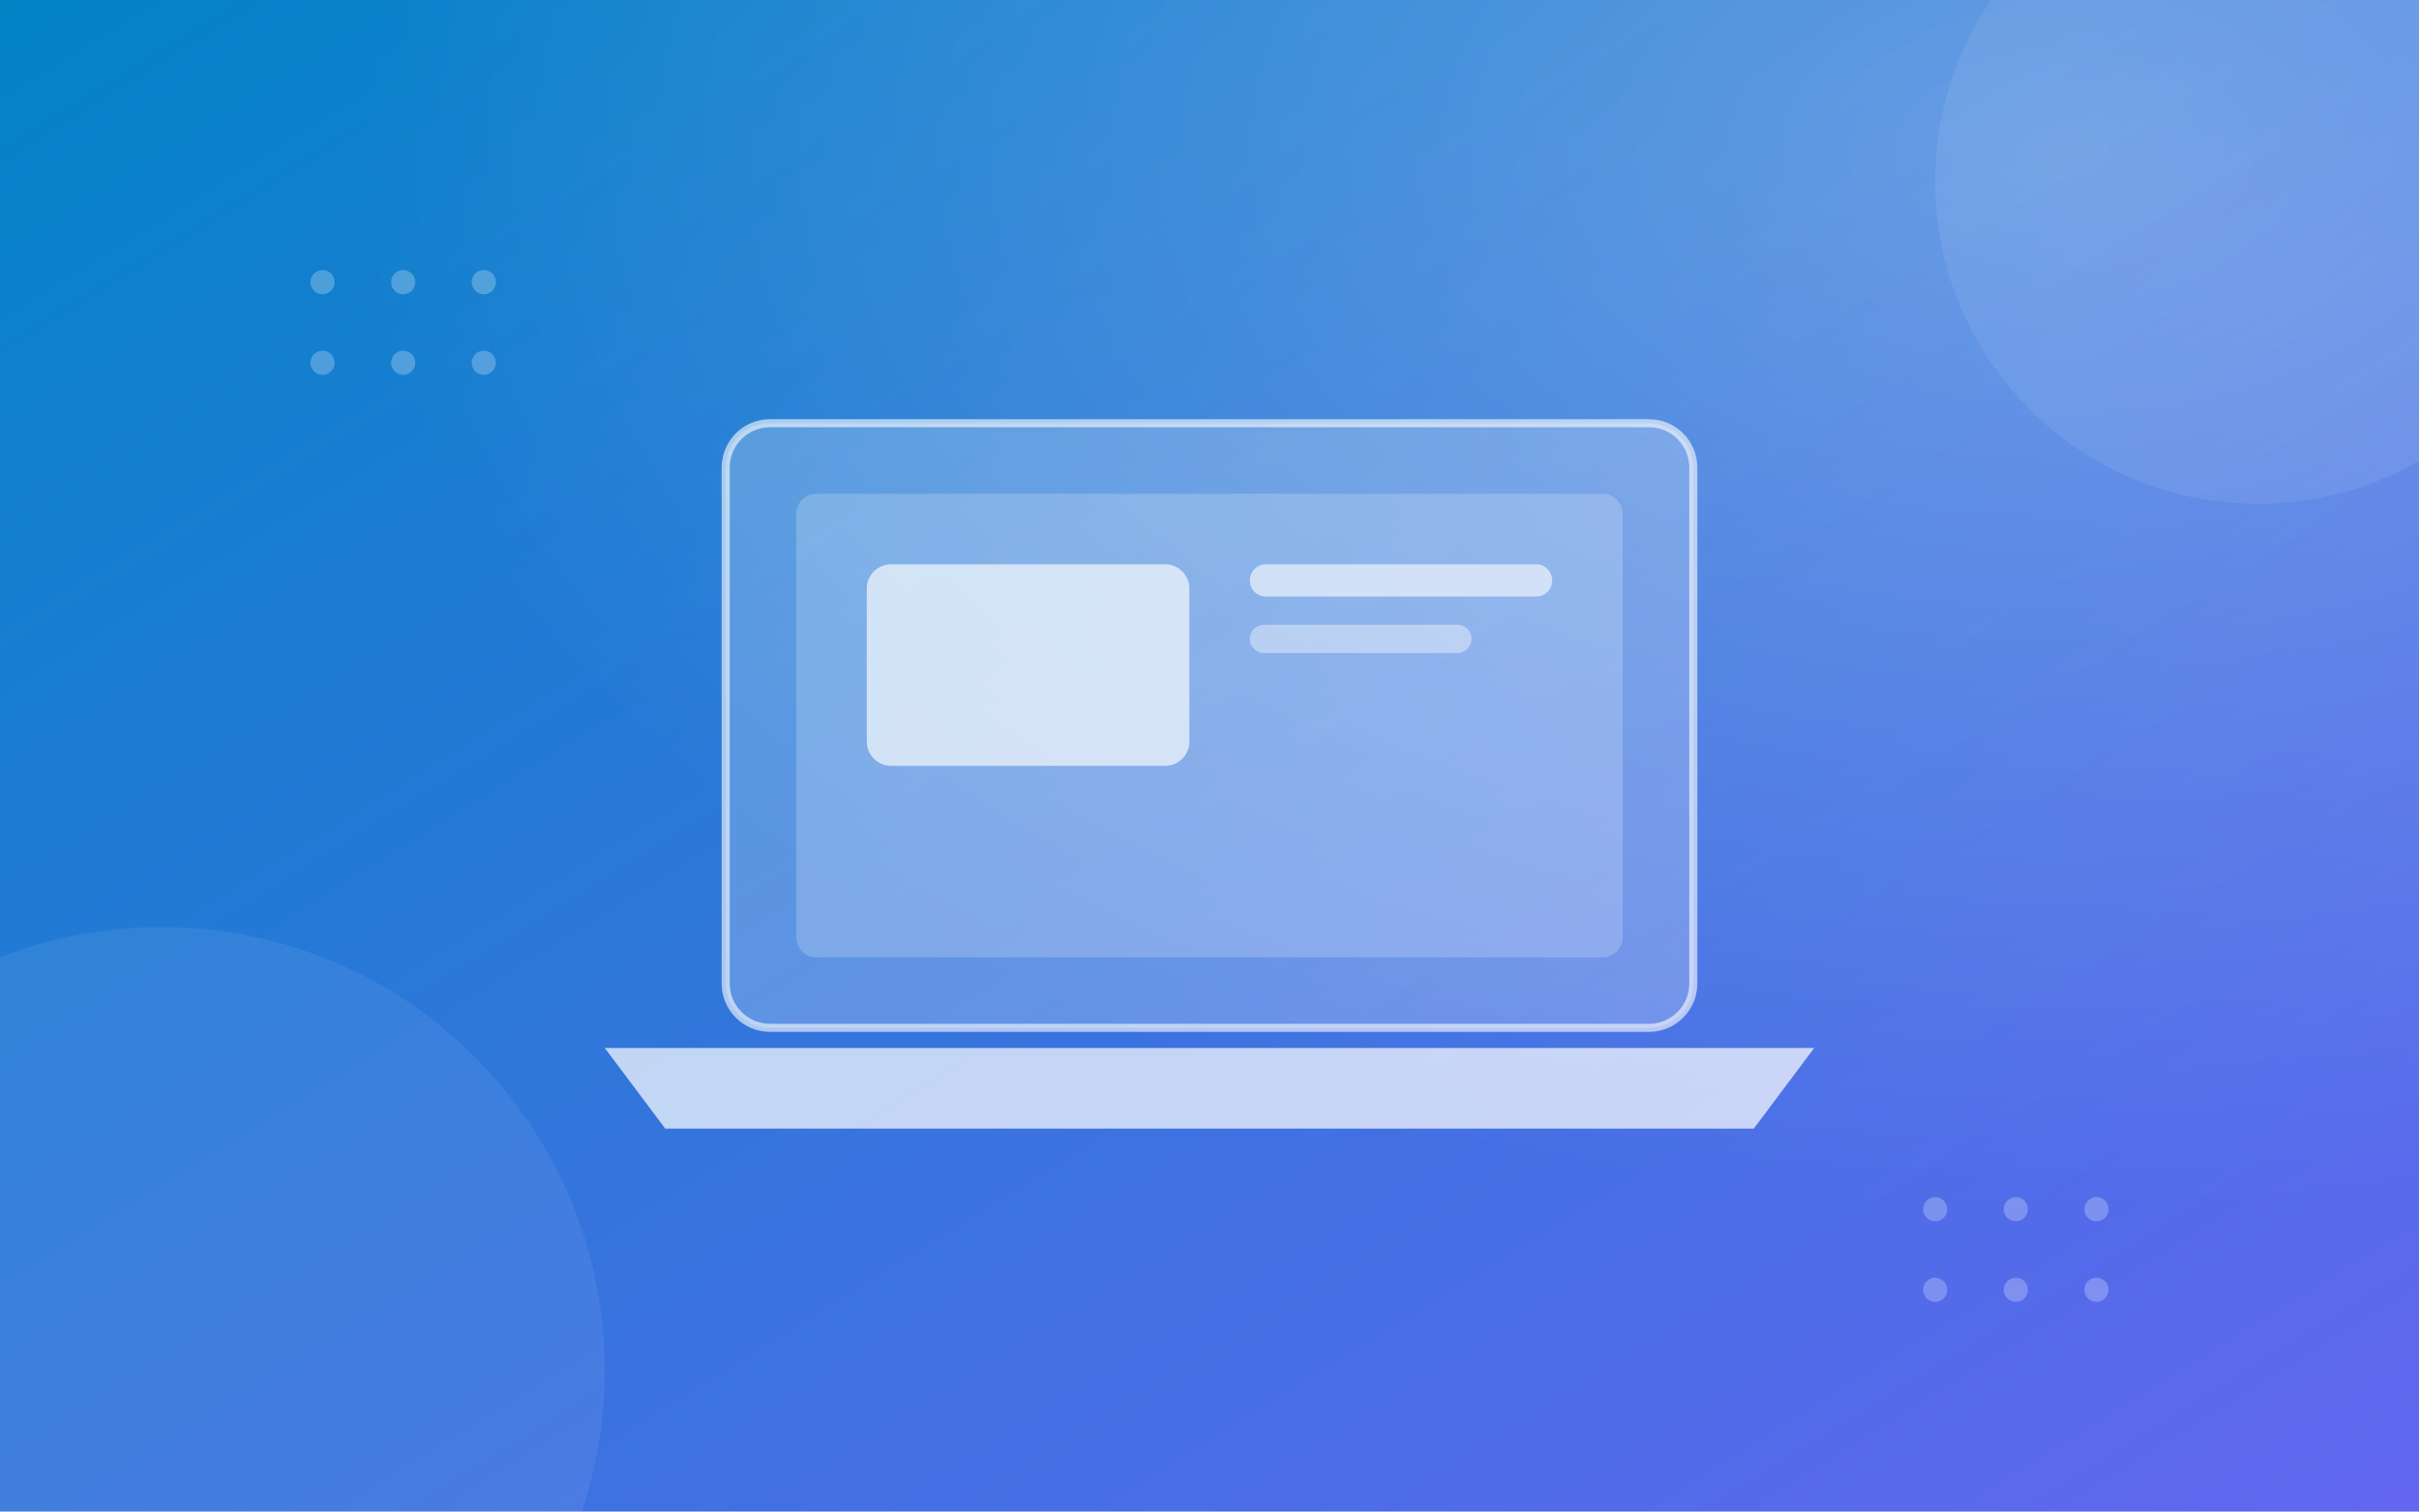
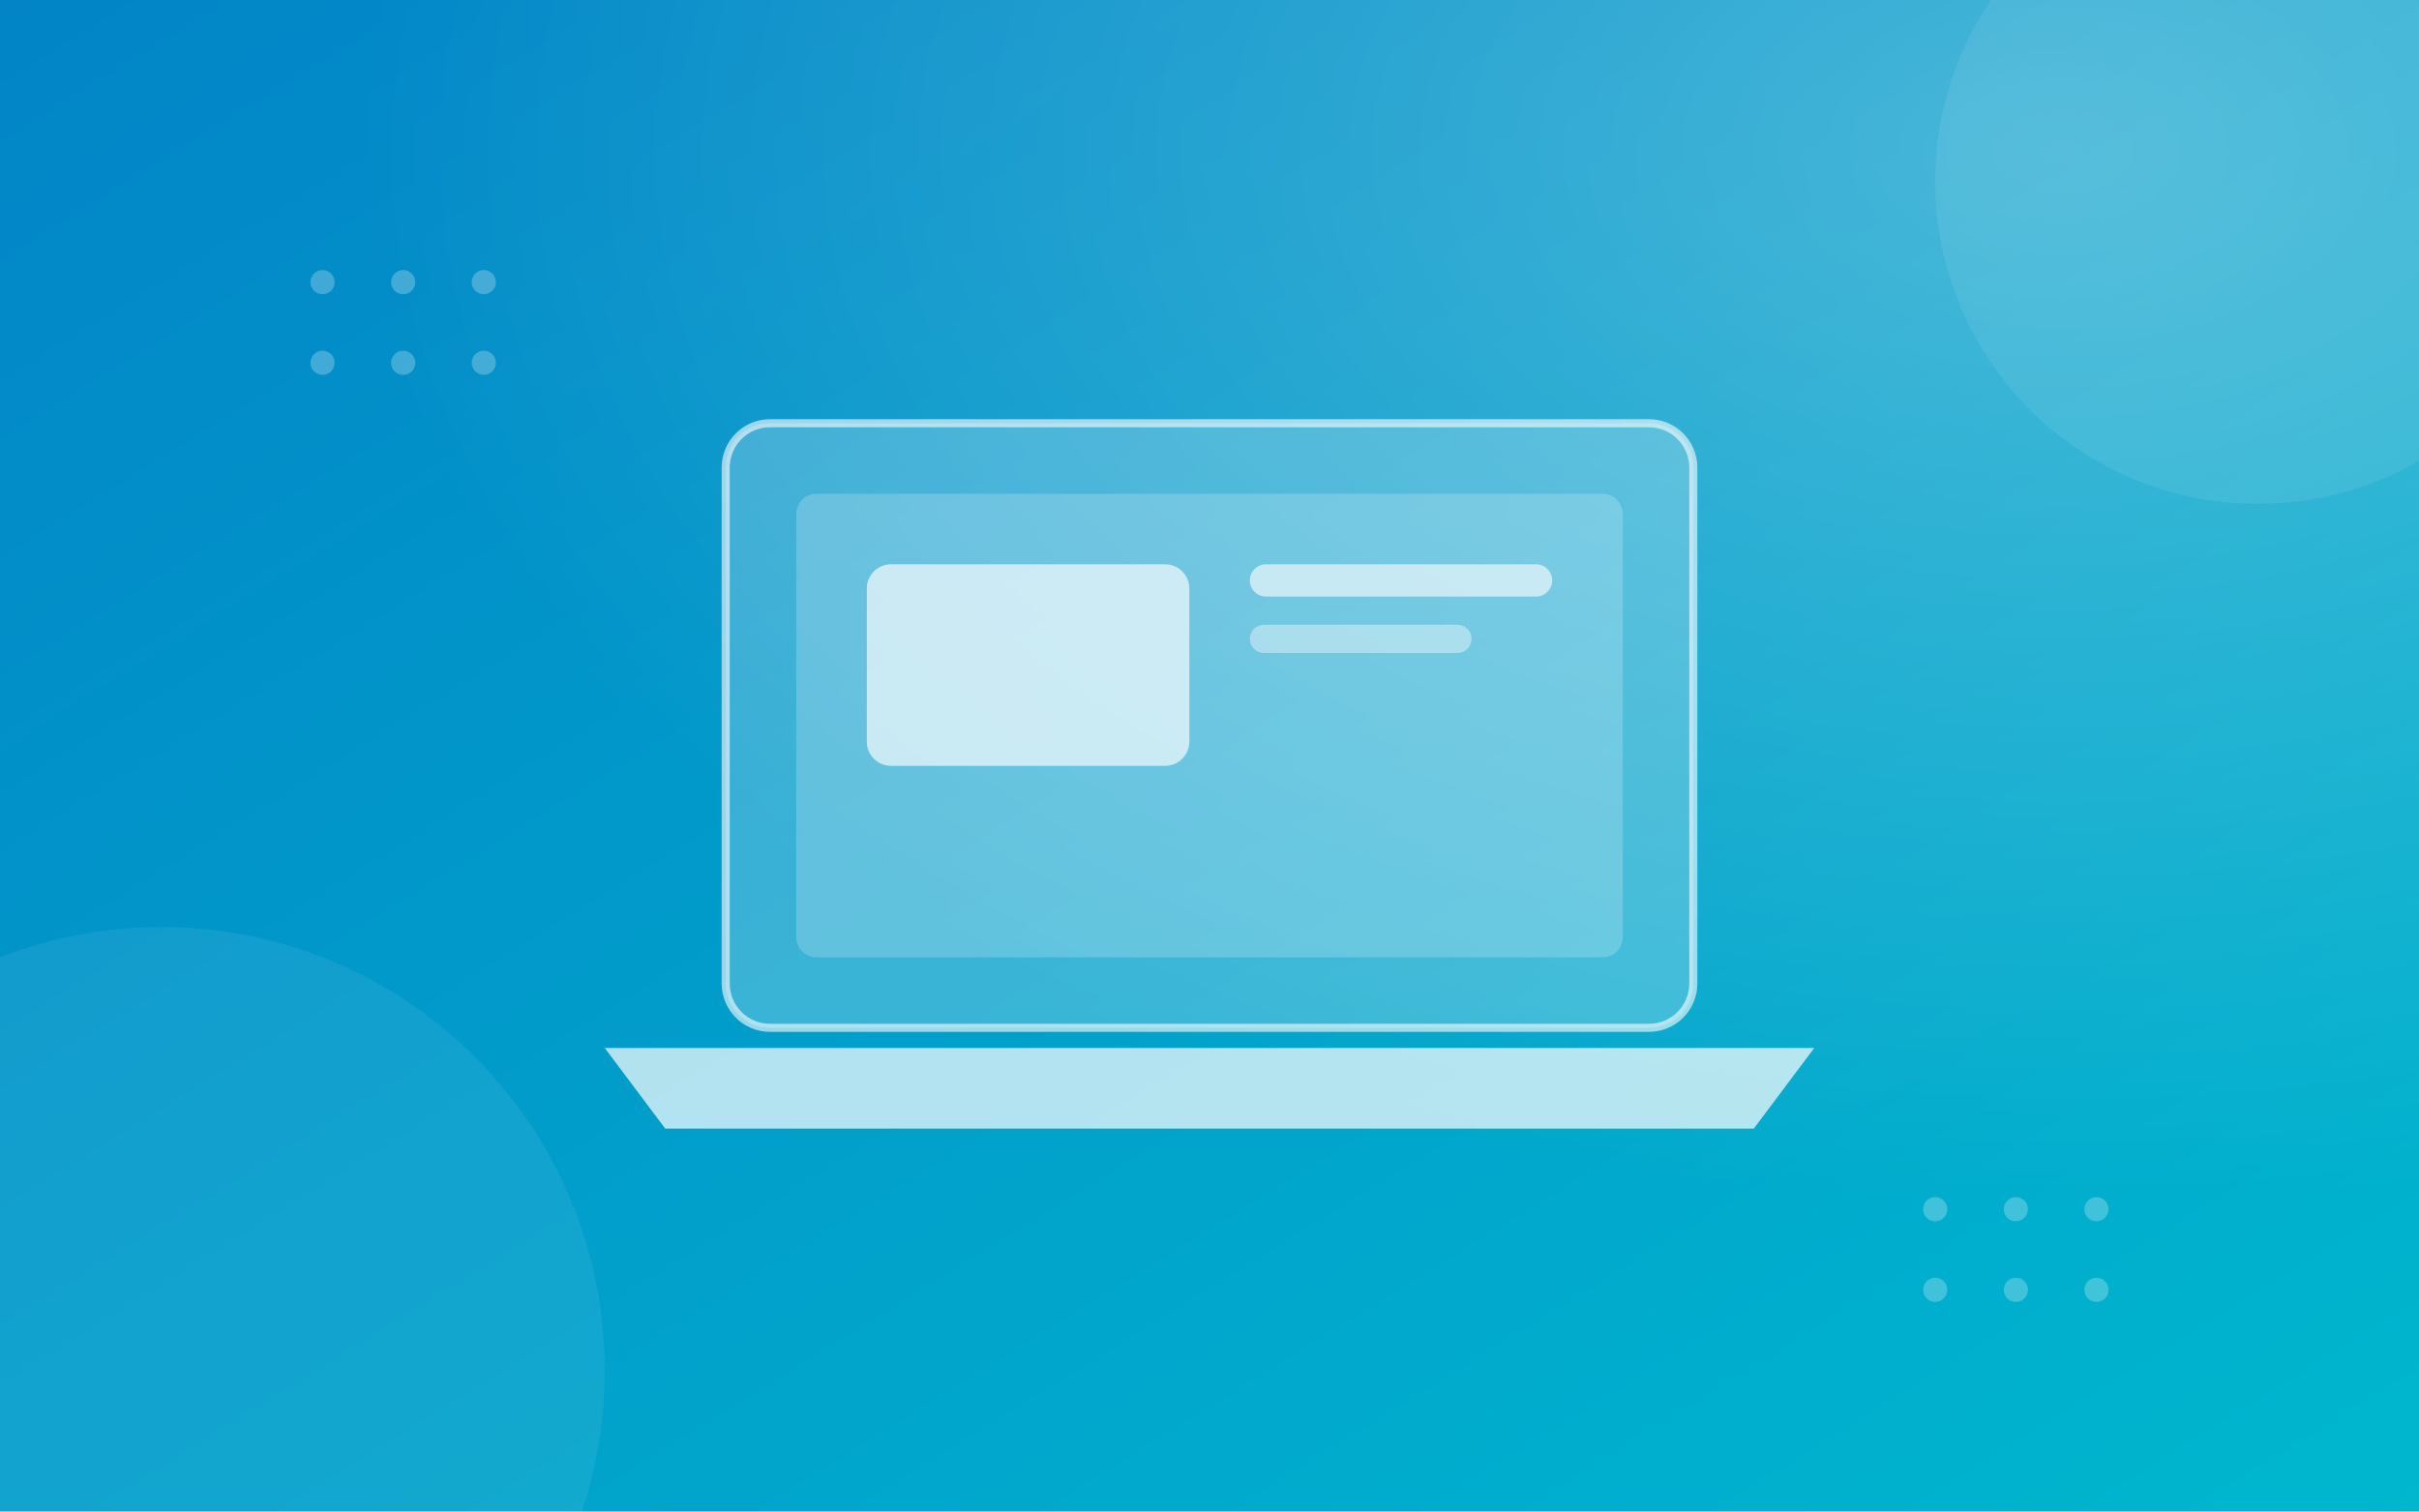
<svg xmlns="http://www.w3.org/2000/svg" viewBox="0 0 1200 750" width="1200" height="750">
  <defs>
    <linearGradient id="g" x1="0" y1="0" x2="1" y2="1">
      <stop offset="0" stop-color="#0284C7" />
-       <stop offset="1" stop-color="#6366F1" />
+       <stop offset="1" stop-color="#00B7CE" />
    </linearGradient>
    <radialGradient id="r" cx=".85" cy=".1" r=".7">
      <stop offset="0" stop-color="#fff" stop-opacity=".28" />
      <stop offset="1" stop-color="#fff" stop-opacity="0" />
    </radialGradient>
  </defs>
  <rect width="1200" height="750" fill="url(#g)" />
  <rect width="1200" height="750" fill="url(#r)" />
  <circle cx="80" cy="680" r="220" fill="#fff" fill-opacity=".07" />
  <circle cx="1120" cy="90" r="160" fill="#fff" fill-opacity=".08" />
  <g fill="#fff" fill-opacity=".25">
    <circle cx="160" cy="140" r="6" />
    <circle cx="200" cy="140" r="6" />
    <circle cx="240" cy="140" r="6" />
    <circle cx="160" cy="180" r="6" />
    <circle cx="200" cy="180" r="6" />
    <circle cx="240" cy="180" r="6" />
    <circle cx="960" cy="600" r="6" />
    <circle cx="1000" cy="600" r="6" />
    <circle cx="1040" cy="600" r="6" />
    <circle cx="960" cy="640" r="6" />
    <circle cx="1000" cy="640" r="6" />
    <circle cx="1040" cy="640" r="6" />
  </g>
  <g transform="translate(600 400)">
    <rect x="-240" y="-190" width="480" height="300" rx="22" fill="#fff" fill-opacity=".22" stroke="#fff" stroke-opacity=".6" stroke-width="4" />
    <rect x="-205" y="-155" width="410" height="230" rx="10" fill="#fff" fill-opacity=".2" />
    <rect x="-170" y="-120" width="160" height="100" rx="12" fill="#fff" fill-opacity=".65" />
    <rect x="20" y="-120" width="150" height="16" rx="8" fill="#fff" fill-opacity=".6" />
    <rect x="20" y="-90" width="110" height="14" rx="7" fill="#fff" fill-opacity=".4" />
    <path d="M-300 120 h600 l-30 40 h-540 z" fill="#fff" fill-opacity=".7" />
  </g>
</svg>
